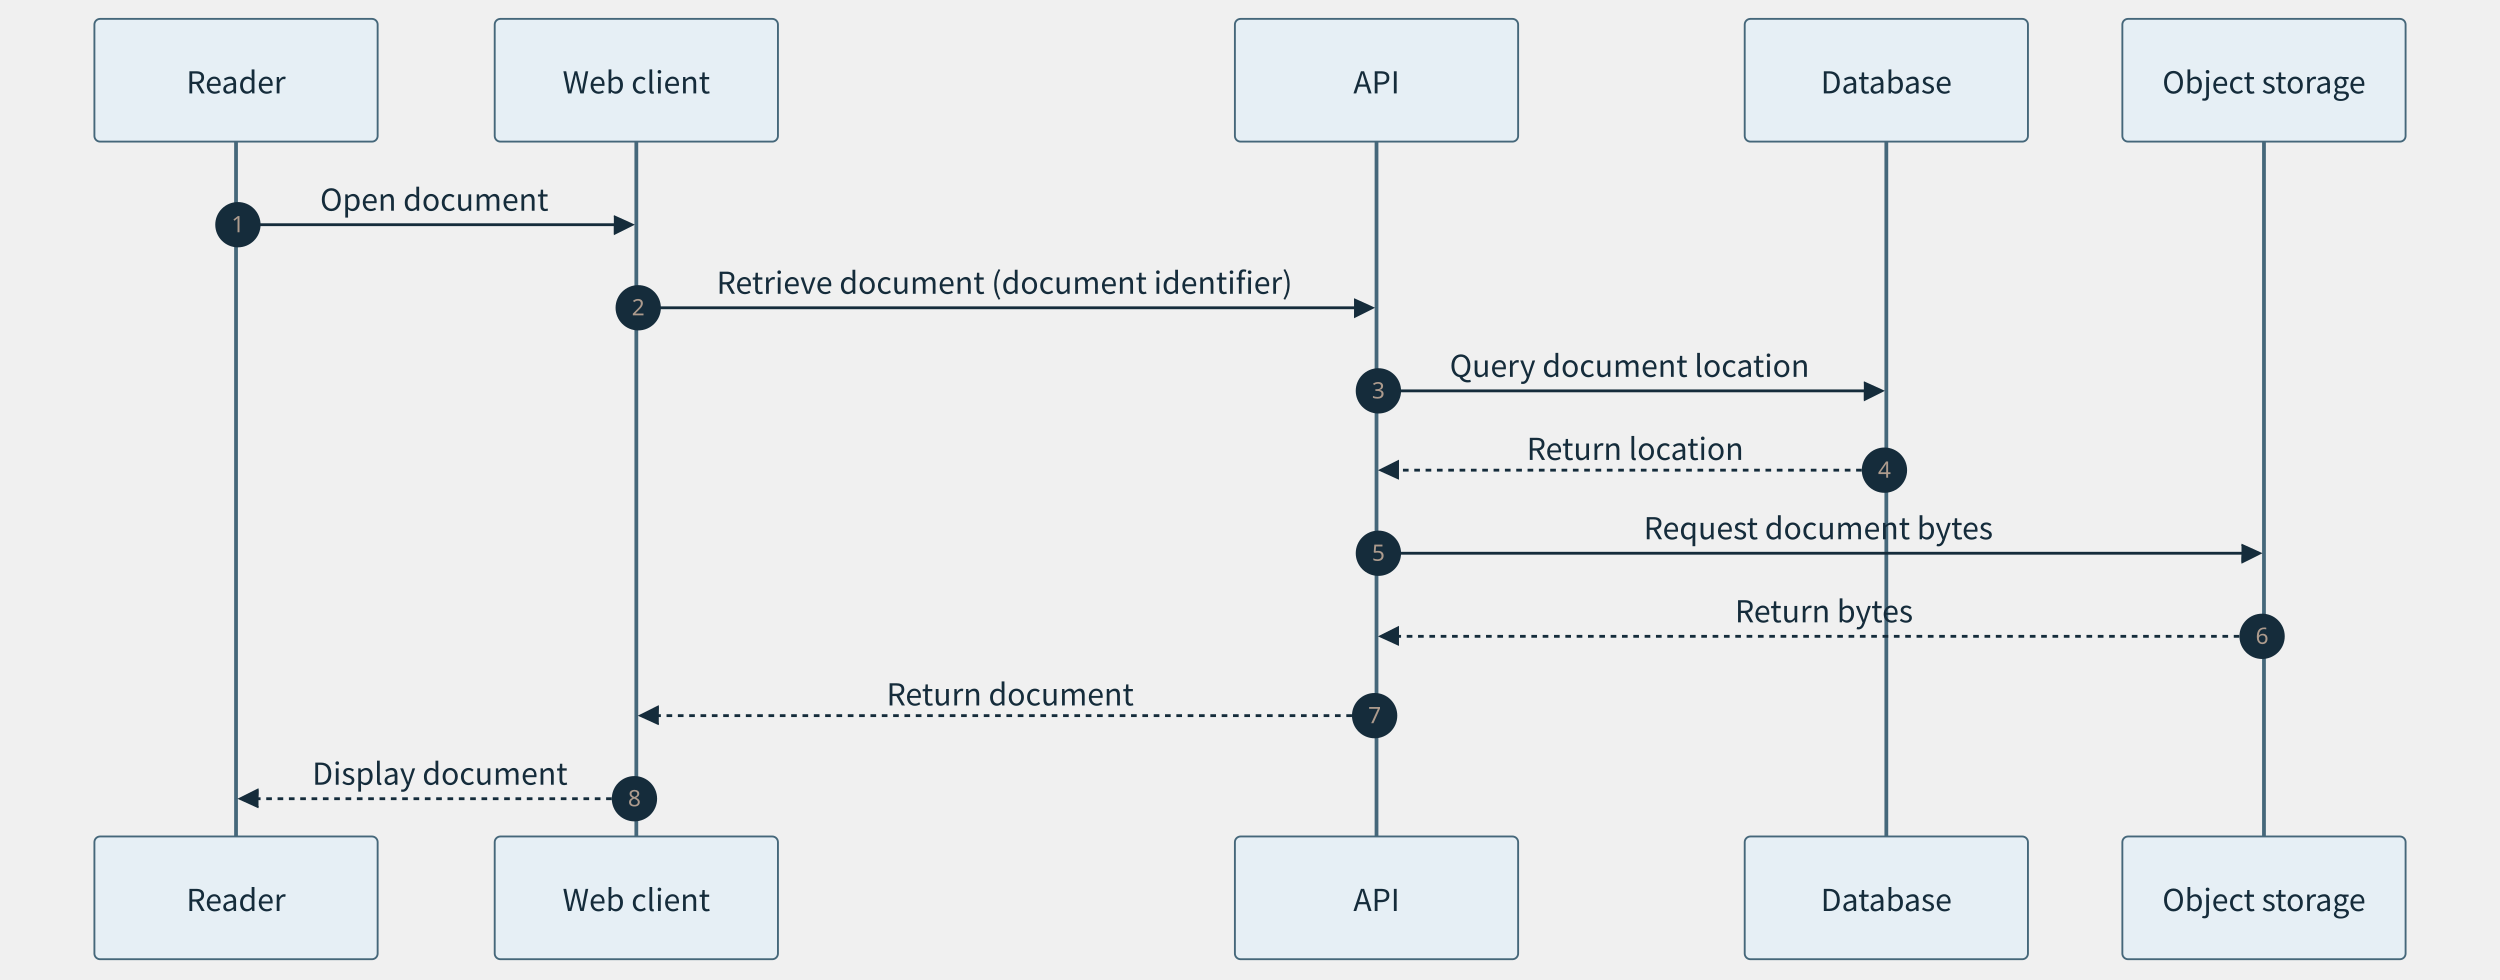
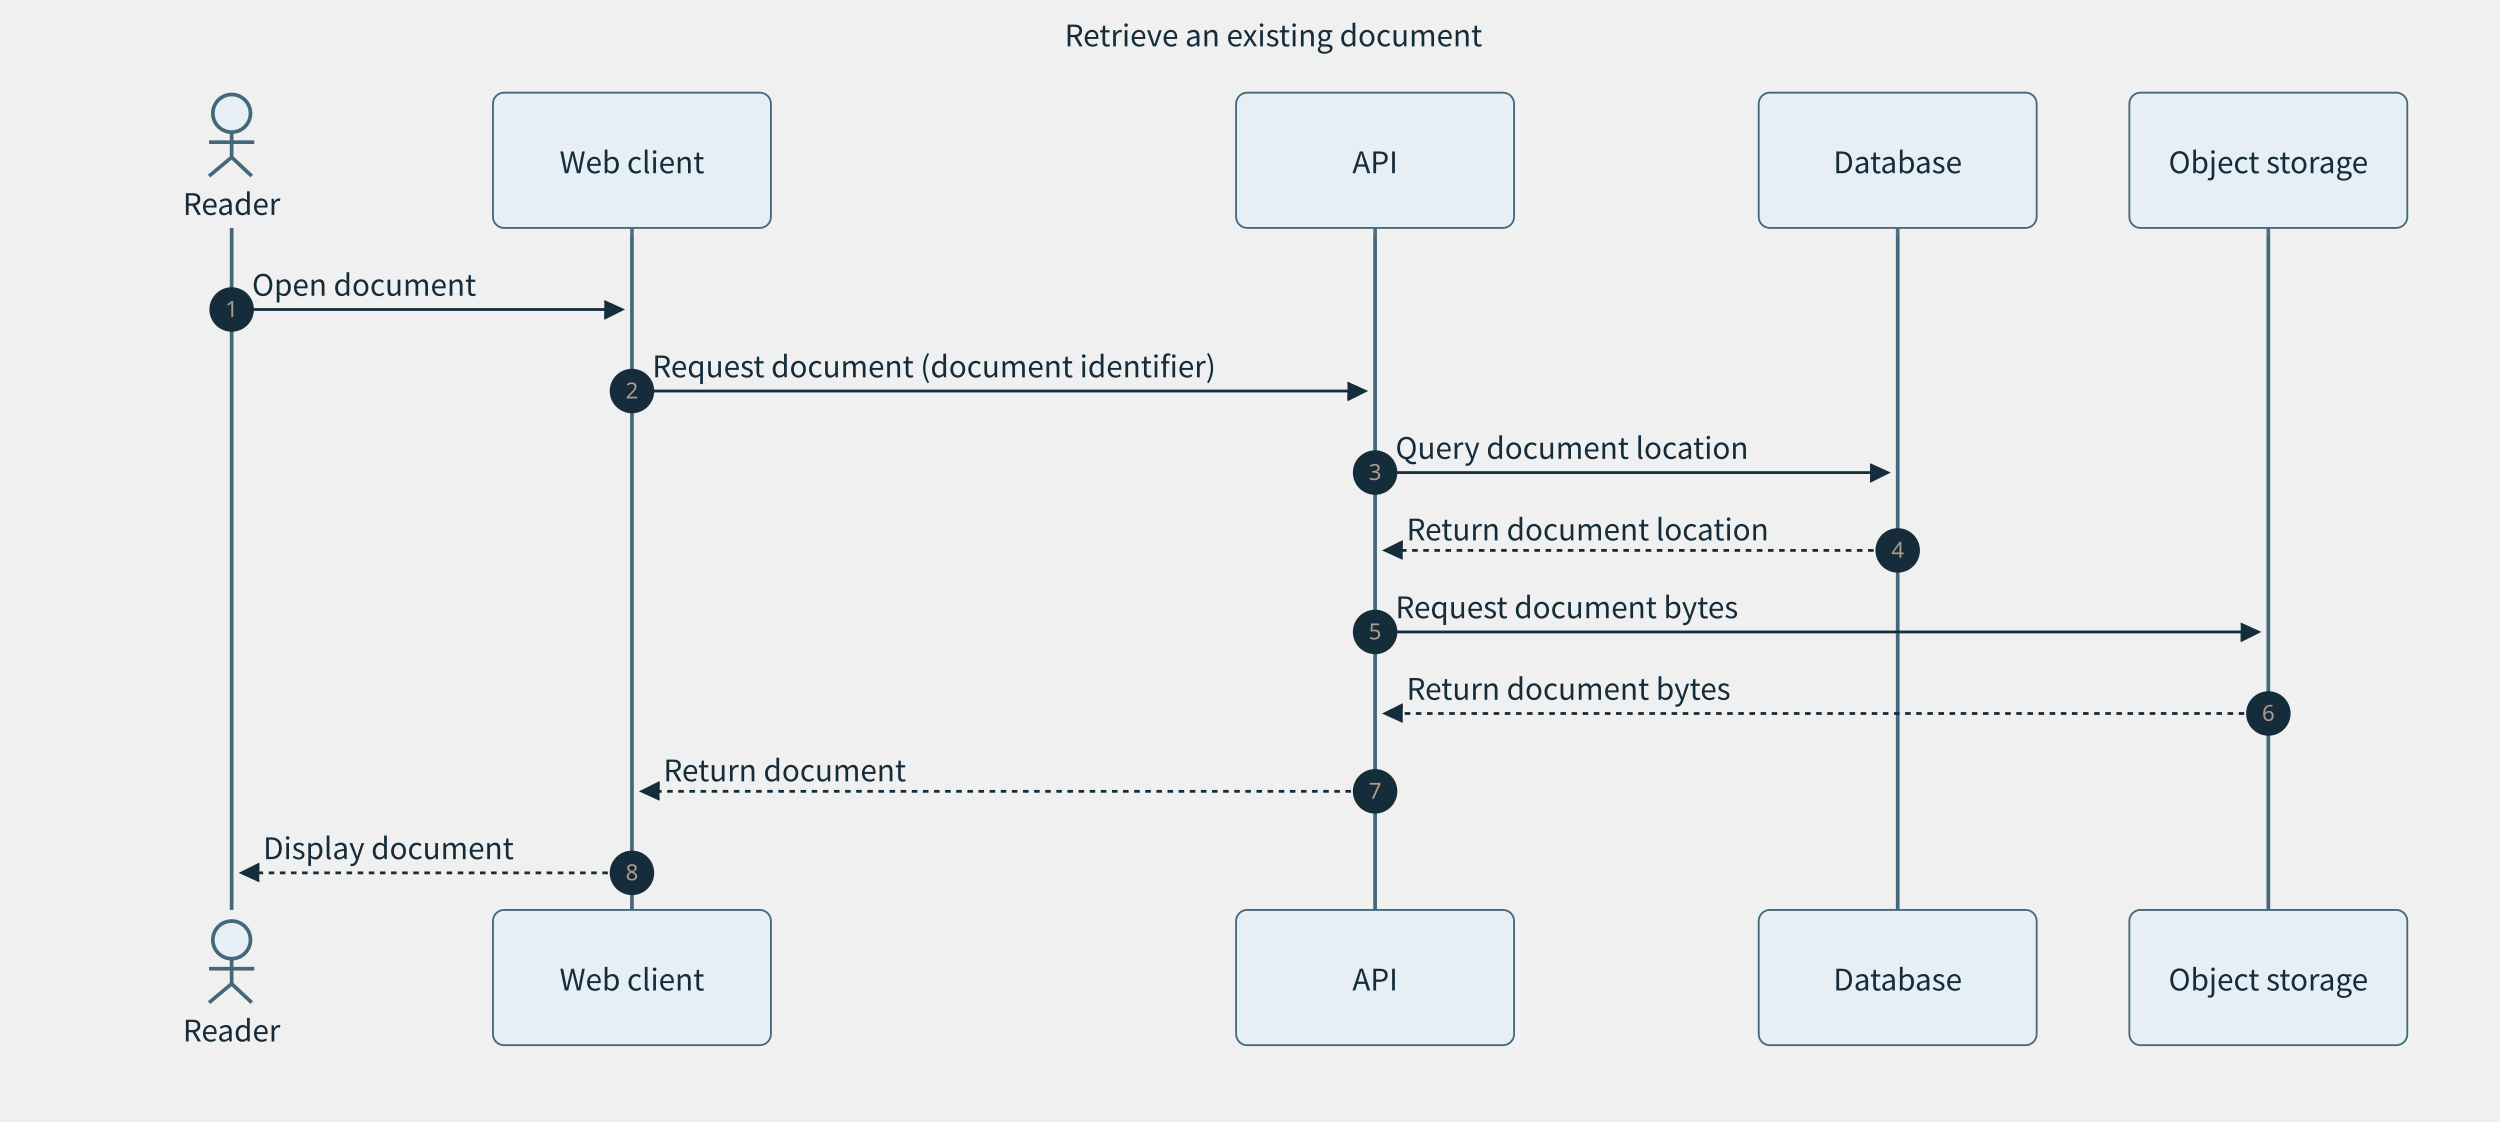
- <svg xmlns="http://www.w3.org/2000/svg" id="mermaid_diagram" width="1324" height="519" viewBox="-50 -10 1324 519" role="graphics-document document" aria-roledescription="sequence" style="max-width: none;">
+ <svg xmlns="http://www.w3.org/2000/svg" id="mermaid_diagram" width="1349" height="605" viewBox="-50 -50 1349 605" role="graphics-document document" aria-roledescription="sequence" style="max-width: none;">
  <g>
-     <rect x="1074" y="433" fill="#eaeaea" stroke="#666" width="150" height="65" name="Store" rx="3" ry="3" class="actor actor-bottom" />
-     <text x="1149" y="465.5" dominant-baseline="central" alignment-baseline="central" class="actor actor-box" style="text-anchor: middle; font-size: 16px; font-weight: 400; font-family: &quot;Hiragino Sans&quot;, &quot;Noto Sans CJK JP&quot;, Arial, sans-serif;">
-       <tspan x="1149" dy="0">Object storage</tspan>
+     <rect x="1099" y="441" fill="#eaeaea" stroke="#666" width="150" height="73" name="Storage" rx="6" ry="6" class="actor actor-bottom" data-look="neo" filter="url(#mermaid_diagram-drop-shadow)" />
+     <text x="1174" y="477.5" dominant-baseline="central" alignment-baseline="central" class="actor actor-box" style="text-anchor: middle; font-size: 16px; font-weight: 400; font-family: &quot;Hiragino Sans&quot;, &quot;Noto Sans CJK JP&quot;, Arial, sans-serif;">
+       <tspan x="1174" dy="0">Object storage</tspan>
    </text>
  </g>
  <g>
-     <rect x="874" y="433" fill="#eaeaea" stroke="#666" width="150" height="65" name="DB" rx="3" ry="3" class="actor actor-bottom" />
-     <text x="949" y="465.5" dominant-baseline="central" alignment-baseline="central" class="actor actor-box" style="text-anchor: middle; font-size: 16px; font-weight: 400; font-family: &quot;Hiragino Sans&quot;, &quot;Noto Sans CJK JP&quot;, Arial, sans-serif;">
-       <tspan x="949" dy="0">Database</tspan>
+     <rect x="899" y="441" fill="#eaeaea" stroke="#666" width="150" height="73" name="Database" rx="6" ry="6" class="actor actor-bottom" data-look="neo" filter="url(#mermaid_diagram-drop-shadow)" />
+     <text x="974" y="477.5" dominant-baseline="central" alignment-baseline="central" class="actor actor-box" style="text-anchor: middle; font-size: 16px; font-weight: 400; font-family: &quot;Hiragino Sans&quot;, &quot;Noto Sans CJK JP&quot;, Arial, sans-serif;">
+       <tspan x="974" dy="0">Database</tspan>
    </text>
  </g>
  <g>
-     <rect x="604" y="433" fill="#eaeaea" stroke="#666" width="150" height="65" name="API" rx="3" ry="3" class="actor actor-bottom" />
-     <text x="679" y="465.5" dominant-baseline="central" alignment-baseline="central" class="actor actor-box" style="text-anchor: middle; font-size: 16px; font-weight: 400; font-family: &quot;Hiragino Sans&quot;, &quot;Noto Sans CJK JP&quot;, Arial, sans-serif;">
-       <tspan x="679" dy="0">API</tspan>
+     <rect x="617" y="441" fill="#eaeaea" stroke="#666" width="150" height="73" name="API" rx="6" ry="6" class="actor actor-bottom" data-look="neo" filter="url(#mermaid_diagram-drop-shadow)" />
+     <text x="692" y="477.5" dominant-baseline="central" alignment-baseline="central" class="actor actor-box" style="text-anchor: middle; font-size: 16px; font-weight: 400; font-family: &quot;Hiragino Sans&quot;, &quot;Noto Sans CJK JP&quot;, Arial, sans-serif;">
+       <tspan x="692" dy="0">API</tspan>
    </text>
  </g>
  <g>
-     <rect x="212" y="433" fill="#eaeaea" stroke="#666" width="150" height="65" name="Web" rx="3" ry="3" class="actor actor-bottom" />
-     <text x="287" y="465.5" dominant-baseline="central" alignment-baseline="central" class="actor actor-box" style="text-anchor: middle; font-size: 16px; font-weight: 400; font-family: &quot;Hiragino Sans&quot;, &quot;Noto Sans CJK JP&quot;, Arial, sans-serif;">
-       <tspan x="287" dy="0">Web client</tspan>
+     <rect x="216" y="441" fill="#eaeaea" stroke="#666" width="150" height="73" name="Web" rx="6" ry="6" class="actor actor-bottom" data-look="neo" filter="url(#mermaid_diagram-drop-shadow)" />
+     <text x="291" y="477.5" dominant-baseline="central" alignment-baseline="central" class="actor actor-box" style="text-anchor: middle; font-size: 16px; font-weight: 400; font-family: &quot;Hiragino Sans&quot;, &quot;Noto Sans CJK JP&quot;, Arial, sans-serif;">
+       <tspan x="291" dy="0">Web client</tspan>
    </text>
  </g>
+   <g />
  <g>
-     <rect x="0" y="433" fill="#eaeaea" stroke="#666" width="150" height="65" name="Reader" rx="3" ry="3" class="actor actor-bottom" />
-     <text x="75" y="465.5" dominant-baseline="central" alignment-baseline="central" class="actor actor-box" style="text-anchor: middle; font-size: 16px; font-weight: 400; font-family: &quot;Hiragino Sans&quot;, &quot;Noto Sans CJK JP&quot;, Arial, sans-serif;">
-       <tspan x="75" dy="0">Reader</tspan>
-     </text>
-   </g>
-   <g>
-     <line id="actor4" x1="1149" y1="65" x2="1149" y2="433" class="actor-line 200" stroke-width="0.5px" stroke="#999" name="Store" />
-     <g id="root-4">
-       <rect x="1074" y="0" fill="#eaeaea" stroke="#666" width="150" height="65" name="Store" rx="3" ry="3" class="actor actor-top" />
-       <text x="1149" y="32.5" dominant-baseline="central" alignment-baseline="central" class="actor actor-box" style="text-anchor: middle; font-size: 16px; font-weight: 400; font-family: &quot;Hiragino Sans&quot;, &quot;Noto Sans CJK JP&quot;, Arial, sans-serif;">
-         <tspan x="1149" dy="0">Object storage</tspan>
+     <line id="actor4" x1="1174" y1="73" x2="1174" y2="441" class="actor-line 200" stroke-width="0.5px" stroke="#999" name="Storage" data-et="life-line" data-id="Storage" />
+     <g id="root-4" data-look="neo" data-et="participant" data-type="participant" data-id="Storage">
+       <rect x="1099" y="0" fill="#eaeaea" stroke="#666" width="150" height="73" name="Storage" rx="6" ry="6" class="actor actor-top" data-look="neo" filter="url(#mermaid_diagram-drop-shadow)" />
+       <text x="1174" y="36.5" dominant-baseline="central" alignment-baseline="central" class="actor actor-box" style="text-anchor: middle; font-size: 16px; font-weight: 400; font-family: &quot;Hiragino Sans&quot;, &quot;Noto Sans CJK JP&quot;, Arial, sans-serif;">
+         <tspan x="1174" dy="0">Object storage</tspan>
      </text>
    </g>
  </g>
  <g>
-     <line id="actor3" x1="949" y1="65" x2="949" y2="433" class="actor-line 200" stroke-width="0.5px" stroke="#999" name="DB" />
-     <g id="root-3">
-       <rect x="874" y="0" fill="#eaeaea" stroke="#666" width="150" height="65" name="DB" rx="3" ry="3" class="actor actor-top" />
-       <text x="949" y="32.5" dominant-baseline="central" alignment-baseline="central" class="actor actor-box" style="text-anchor: middle; font-size: 16px; font-weight: 400; font-family: &quot;Hiragino Sans&quot;, &quot;Noto Sans CJK JP&quot;, Arial, sans-serif;">
-         <tspan x="949" dy="0">Database</tspan>
+     <line id="actor3" x1="974" y1="73" x2="974" y2="441" class="actor-line 200" stroke-width="0.5px" stroke="#999" name="Database" data-et="life-line" data-id="Database" />
+     <g id="root-3" data-look="neo" data-et="participant" data-type="participant" data-id="Database">
+       <rect x="899" y="0" fill="#eaeaea" stroke="#666" width="150" height="73" name="Database" rx="6" ry="6" class="actor actor-top" data-look="neo" filter="url(#mermaid_diagram-drop-shadow)" />
+       <text x="974" y="36.5" dominant-baseline="central" alignment-baseline="central" class="actor actor-box" style="text-anchor: middle; font-size: 16px; font-weight: 400; font-family: &quot;Hiragino Sans&quot;, &quot;Noto Sans CJK JP&quot;, Arial, sans-serif;">
+         <tspan x="974" dy="0">Database</tspan>
      </text>
    </g>
  </g>
  <g>
-     <line id="actor2" x1="679" y1="65" x2="679" y2="433" class="actor-line 200" stroke-width="0.5px" stroke="#999" name="API" />
-     <g id="root-2">
-       <rect x="604" y="0" fill="#eaeaea" stroke="#666" width="150" height="65" name="API" rx="3" ry="3" class="actor actor-top" />
-       <text x="679" y="32.5" dominant-baseline="central" alignment-baseline="central" class="actor actor-box" style="text-anchor: middle; font-size: 16px; font-weight: 400; font-family: &quot;Hiragino Sans&quot;, &quot;Noto Sans CJK JP&quot;, Arial, sans-serif;">
-         <tspan x="679" dy="0">API</tspan>
+     <line id="actor2" x1="692" y1="73" x2="692" y2="441" class="actor-line 200" stroke-width="0.5px" stroke="#999" name="API" data-et="life-line" data-id="API" />
+     <g id="root-2" data-look="neo" data-et="participant" data-type="participant" data-id="API">
+       <rect x="617" y="0" fill="#eaeaea" stroke="#666" width="150" height="73" name="API" rx="6" ry="6" class="actor actor-top" data-look="neo" filter="url(#mermaid_diagram-drop-shadow)" />
+       <text x="692" y="36.5" dominant-baseline="central" alignment-baseline="central" class="actor actor-box" style="text-anchor: middle; font-size: 16px; font-weight: 400; font-family: &quot;Hiragino Sans&quot;, &quot;Noto Sans CJK JP&quot;, Arial, sans-serif;">
+         <tspan x="692" dy="0">API</tspan>
      </text>
    </g>
  </g>
  <g>
-     <line id="actor1" x1="287" y1="65" x2="287" y2="433" class="actor-line 200" stroke-width="0.5px" stroke="#999" name="Web" />
-     <g id="root-1">
-       <rect x="212" y="0" fill="#eaeaea" stroke="#666" width="150" height="65" name="Web" rx="3" ry="3" class="actor actor-top" />
-       <text x="287" y="32.5" dominant-baseline="central" alignment-baseline="central" class="actor actor-box" style="text-anchor: middle; font-size: 16px; font-weight: 400; font-family: &quot;Hiragino Sans&quot;, &quot;Noto Sans CJK JP&quot;, Arial, sans-serif;">
-         <tspan x="287" dy="0">Web client</tspan>
+     <line id="actor1" x1="291" y1="73" x2="291" y2="441" class="actor-line 200" stroke-width="0.5px" stroke="#999" name="Web" data-et="life-line" data-id="Web" />
+     <g id="root-1" data-look="neo" data-et="participant" data-type="participant" data-id="Web">
+       <rect x="216" y="0" fill="#eaeaea" stroke="#666" width="150" height="73" name="Web" rx="6" ry="6" class="actor actor-top" data-look="neo" filter="url(#mermaid_diagram-drop-shadow)" />
+       <text x="291" y="36.5" dominant-baseline="central" alignment-baseline="central" class="actor actor-box" style="text-anchor: middle; font-size: 16px; font-weight: 400; font-family: &quot;Hiragino Sans&quot;, &quot;Noto Sans CJK JP&quot;, Arial, sans-serif;">
+         <tspan x="291" dy="0">Web client</tspan>
      </text>
    </g>
  </g>
  <g>
-     <line id="actor0" x1="75" y1="65" x2="75" y2="433" class="actor-line 200" stroke-width="0.5px" stroke="#999" name="Reader" />
-     <g id="root-0">
-       <rect x="0" y="0" fill="#eaeaea" stroke="#666" width="150" height="65" name="Reader" rx="3" ry="3" class="actor actor-top" />
-       <text x="75" y="32.5" dominant-baseline="central" alignment-baseline="central" class="actor actor-box" style="text-anchor: middle; font-size: 16px; font-weight: 400; font-family: &quot;Hiragino Sans&quot;, &quot;Noto Sans CJK JP&quot;, Arial, sans-serif;">
-         <tspan x="75" dy="0">Reader</tspan>
-       </text>
-     </g>
+     <line id="actor0" x1="75" y1="73" x2="75" y2="441" class="actor-line 200" stroke-width="0.5px" stroke="#999" name="Reader" data-et="life-line" data-id="Reader" />
  </g>
-   <style>#mermaid_diagram{font-family:"Hiragino Sans","Noto Sans CJK JP",Arial,sans-serif;font-size:16px;fill:#152c3b;}@keyframes edge-animation-frame{from{stroke-dashoffset:0;}}@keyframes dash{to{stroke-dashoffset:0;}}#mermaid_diagram .edge-animation-slow{stroke-dasharray:9,5!important;stroke-dashoffset:900;animation:dash 50s linear infinite;stroke-linecap:round;}#mermaid_diagram .edge-animation-fast{stroke-dasharray:9,5!important;stroke-dashoffset:900;animation:dash 20s linear infinite;stroke-linecap:round;}#mermaid_diagram .error-icon{fill:hsl(24, 42.857%, 98.137%);}#mermaid_diagram .error-text{fill:rgb(2.714, 5.157, 6.786);stroke:rgb(2.714, 5.157, 6.786);}#mermaid_diagram .edge-thickness-normal{stroke-width:1px;}#mermaid_diagram .edge-thickness-thick{stroke-width:3.5px;}#mermaid_diagram .edge-pattern-solid{stroke-dasharray:0;}#mermaid_diagram .edge-thickness-invisible{stroke-width:0;fill:none;}#mermaid_diagram .edge-pattern-dashed{stroke-dasharray:3;}#mermaid_diagram .edge-pattern-dotted{stroke-dasharray:2;}#mermaid_diagram .marker{fill:#526472;stroke:#526472;}#mermaid_diagram .marker.cross{stroke:#526472;}#mermaid_diagram svg{font-family:"Hiragino Sans","Noto Sans CJK JP",Arial,sans-serif;font-size:16px;}#mermaid_diagram p{margin:0;}#mermaid_diagram .actor{stroke:#45677a;fill:#e6eff5;}#mermaid_diagram text.actor&gt;tspan{fill:#152c3b;stroke:none;}#mermaid_diagram .actor-line{stroke:#45677a;}#mermaid_diagram .innerArc{stroke-width:1.5;stroke-dasharray:none;}#mermaid_diagram .messageLine0{stroke-width:1.5;stroke-dasharray:none;stroke:#152c3b;}#mermaid_diagram .messageLine1{stroke-width:1.5;stroke-dasharray:2,2;stroke:#152c3b;}#mermaid_diagram #arrowhead path{fill:#152c3b;stroke:#152c3b;}#mermaid_diagram .sequenceNumber{fill:#ad9b8d;}#mermaid_diagram #sequencenumber{fill:#152c3b;}#mermaid_diagram #crosshead path{fill:#152c3b;stroke:#152c3b;}#mermaid_diagram .messageText{fill:#152c3b;stroke:none;}#mermaid_diagram .labelBox{stroke:#45677a;fill:#e6eff5;}#mermaid_diagram .labelText,#mermaid_diagram .labelText&gt;tspan{fill:#152c3b;stroke:none;}#mermaid_diagram .loopText,#mermaid_diagram .loopText&gt;tspan{fill:#152c3b;stroke:none;}#mermaid_diagram .loopLine{stroke-width:2px;stroke-dasharray:2,2;stroke:#45677a;fill:#45677a;}#mermaid_diagram .note{stroke:hsl(52.683, 60%, 73.922%);fill:#fff5ad;}#mermaid_diagram .noteText,#mermaid_diagram .noteText&gt;tspan{fill:#333;stroke:none;}#mermaid_diagram .activation0{fill:hsl(84, 42.857%, 93.137%);stroke:hsl(84, 42.857%, 83.137%);}#mermaid_diagram .activation1{fill:hsl(84, 42.857%, 93.137%);stroke:hsl(84, 42.857%, 83.137%);}#mermaid_diagram .activation2{fill:hsl(84, 42.857%, 93.137%);stroke:hsl(84, 42.857%, 83.137%);}#mermaid_diagram .actorPopupMenu{position:absolute;}#mermaid_diagram .actorPopupMenuPanel{position:absolute;fill:#e6eff5;box-shadow:0px 8px 16px 0px rgba(0,0,0,0.2);filter:drop-shadow(3px 5px 2px rgb(0 0 0 / 0.4));}#mermaid_diagram .actor-man line{stroke:#45677a;fill:#e6eff5;}#mermaid_diagram .actor-man circle,#mermaid_diagram line{stroke:#45677a;fill:#e6eff5;stroke-width:2px;}#mermaid_diagram .edgeLabel rect,#mermaid_diagram .labelBkg{fill:#ffffff!important;opacity:1!important;}#mermaid_diagram :root{--mermaid-font-family:"Hiragino Sans","Noto Sans CJK JP",Arial,sans-serif;}</style>
+   <style>#mermaid_diagram{font-family:"Hiragino Sans","Noto Sans CJK JP",Arial,sans-serif;font-size:16px;fill:#152c3b;}@keyframes edge-animation-frame{from{stroke-dashoffset:0;}}@keyframes dash{to{stroke-dashoffset:0;}}#mermaid_diagram .edge-animation-slow{stroke-dasharray:9,5!important;stroke-dashoffset:900;animation:dash 50s linear infinite;stroke-linecap:round;}#mermaid_diagram .edge-animation-fast{stroke-dasharray:9,5!important;stroke-dashoffset:900;animation:dash 20s linear infinite;stroke-linecap:round;}#mermaid_diagram .error-icon{fill:hsl(24, 42.857%, 98.137%);}#mermaid_diagram .error-text{fill:rgb(2.714, 5.157, 6.786);stroke:rgb(2.714, 5.157, 6.786);}#mermaid_diagram .edge-thickness-normal{stroke-width:1px;}#mermaid_diagram .edge-thickness-thick{stroke-width:3.5px;}#mermaid_diagram .edge-pattern-solid{stroke-dasharray:0;}#mermaid_diagram .edge-thickness-invisible{stroke-width:0;fill:none;}#mermaid_diagram .edge-pattern-dashed{stroke-dasharray:3;}#mermaid_diagram .edge-pattern-dotted{stroke-dasharray:2;}#mermaid_diagram .marker{fill:#526472;stroke:#526472;}#mermaid_diagram .marker.cross{stroke:#526472;}#mermaid_diagram svg{font-family:"Hiragino Sans","Noto Sans CJK JP",Arial,sans-serif;font-size:16px;}#mermaid_diagram p{margin:0;}#mermaid_diagram .actor{stroke:#45677a;fill:#e6eff5;stroke-width:1;}#mermaid_diagram rect.actor.outer-path[data-look="neo"]{filter:drop-shadow( 1px 2px 2px rgba(185,185,185,1));}#mermaid_diagram rect.note[data-look="neo"]{stroke:hsl(52.683, 60%, 73.922%);fill:#fff5ad;filter:drop-shadow( 1px 2px 2px rgba(185,185,185,1));}#mermaid_diagram text.actor&gt;tspan{fill:#152c3b;stroke:none;}#mermaid_diagram .actor-line{stroke:#45677a;}#mermaid_diagram .innerArc{stroke-width:1.5;stroke-dasharray:none;}#mermaid_diagram .messageLine0{stroke-width:1.5;stroke-dasharray:none;stroke:#152c3b;}#mermaid_diagram .messageLine1{stroke-width:1.5;stroke-dasharray:2,2;stroke:#152c3b;}#mermaid_diagram [id$="-arrowhead"] path{fill:#152c3b;stroke:#152c3b;}#mermaid_diagram .sequenceNumber{fill:#ad9b8d;}#mermaid_diagram [id$="-sequencenumber"]{fill:#152c3b;}#mermaid_diagram [id$="-crosshead"] path{fill:#152c3b;stroke:#152c3b;}#mermaid_diagram .messageText{fill:#152c3b;stroke:none;}#mermaid_diagram .labelBox{stroke:#45677a;fill:#e6eff5;filter:drop-shadow( 1px 2px 2px rgba(185,185,185,1));}#mermaid_diagram .labelText,#mermaid_diagram .labelText&gt;tspan{fill:#152c3b;stroke:none;}#mermaid_diagram .loopText,#mermaid_diagram .loopText&gt;tspan{fill:#152c3b;stroke:none;}#mermaid_diagram .sectionTitle,#mermaid_diagram .sectionTitle&gt;tspan{fill:#152c3b;stroke:none;}#mermaid_diagram .loopLine{stroke-width:2px;stroke-dasharray:2,2;stroke:#45677a;fill:#45677a;}#mermaid_diagram .note{stroke:hsl(52.683, 60%, 73.922%);fill:#fff5ad;}#mermaid_diagram .noteText,#mermaid_diagram .noteText&gt;tspan{fill:#333;stroke:none;}#mermaid_diagram .activation0{fill:hsl(84, 42.857%, 93.137%);stroke:hsl(84, 42.857%, 83.137%);}#mermaid_diagram .activation1{fill:hsl(84, 42.857%, 93.137%);stroke:hsl(84, 42.857%, 83.137%);}#mermaid_diagram .activation2{fill:hsl(84, 42.857%, 93.137%);stroke:hsl(84, 42.857%, 83.137%);}#mermaid_diagram .actorPopupMenu{position:absolute;}#mermaid_diagram .actorPopupMenuPanel{position:absolute;fill:#e6eff5;box-shadow:0px 8px 16px 0px rgba(0,0,0,0.2);filter:drop-shadow(3px 5px 2px rgb(0 0 0 / 0.4));}#mermaid_diagram .actor-man circle,#mermaid_diagram line{fill:#e6eff5;stroke-width:2px;}#mermaid_diagram g rect.rect{filter:drop-shadow( 1px 2px 2px rgba(185,185,185,1));stroke:#45677a;}#mermaid_diagram .node .neo-node{stroke:#45677a;}#mermaid_diagram [data-look="neo"].node rect,#mermaid_diagram [data-look="neo"].cluster rect,#mermaid_diagram [data-look="neo"].node polygon{stroke:url(#mermaid_diagram-gradient);filter:drop-shadow( 1px 2px 2px rgba(185,185,185,1));}#mermaid_diagram [data-look="neo"].swimlane.cluster rect{filter:none;}#mermaid_diagram [data-look="neo"].node path{stroke:url(#mermaid_diagram-gradient);stroke-width:1px;}#mermaid_diagram [data-look="neo"].node .outer-path{filter:drop-shadow( 1px 2px 2px rgba(185,185,185,1));}#mermaid_diagram [data-look="neo"].node .neo-line path{stroke:#45677a;filter:none;}#mermaid_diagram [data-look="neo"].node circle{stroke:url(#mermaid_diagram-gradient);filter:drop-shadow( 1px 2px 2px rgba(185,185,185,1));}#mermaid_diagram [data-look="neo"].node circle .state-start{fill:#000000;}#mermaid_diagram [data-look="neo"].icon-shape .icon{fill:url(#mermaid_diagram-gradient);filter:drop-shadow( 1px 2px 2px rgba(185,185,185,1));}#mermaid_diagram [data-look="neo"].icon-shape .icon-neo path{stroke:url(#mermaid_diagram-gradient);filter:drop-shadow( 1px 2px 2px rgba(185,185,185,1));}#mermaid_diagram .edgeLabel rect,#mermaid_diagram .labelBkg{fill:rgb(255, 255, 255)!important;opacity:1!important;}#mermaid_diagram :root{--mermaid-font-family:"Hiragino Sans","Noto Sans CJK JP",Arial,sans-serif;}</style>
  <g />
  <defs>
-     <symbol id="computer" width="24" height="24">
+     <symbol id="mermaid_diagram-computer" width="24" height="24">
      <path transform="scale(.5)" d="M2 2v13h20v-13h-20zm18 11h-16v-9h16v9zm-10.228 6l.466-1h3.524l.467 1h-4.457zm14.228 3h-24l2-6h2.104l-1.33 4h18.45l-1.297-4h2.073l2 6zm-5-10h-14v-7h14v7z" />
    </symbol>
  </defs>
  <defs>
-     <symbol id="database" fill-rule="evenodd" clip-rule="evenodd">
+     <symbol id="mermaid_diagram-database" fill-rule="evenodd" clip-rule="evenodd">
      <path transform="scale(.5)" d="M12.258.001l.256.004.255.005.253.008.251.01.249.012.247.015.246.016.242.019.241.02.239.023.236.024.233.027.231.028.229.031.225.032.223.034.22.036.217.038.214.04.211.041.208.043.205.045.201.046.198.048.194.05.191.051.187.053.183.054.18.056.175.057.172.059.168.06.163.061.16.063.155.064.15.066.074.033.073.033.071.034.07.034.069.035.068.035.067.035.066.035.064.036.064.036.062.036.06.036.06.037.058.037.058.037.055.038.055.038.053.038.052.038.051.039.05.039.048.039.047.039.045.04.044.04.043.04.041.04.04.041.039.041.037.041.036.041.034.041.033.042.032.042.03.042.029.042.027.042.026.043.024.043.023.043.021.043.02.043.018.044.017.043.015.044.013.044.012.044.011.045.009.044.007.045.006.045.004.045.002.045.001.045v17l-.001.045-.002.045-.004.045-.006.045-.007.045-.009.044-.011.045-.012.044-.013.044-.015.044-.017.043-.018.044-.02.043-.021.043-.023.043-.024.043-.026.043-.027.042-.029.042-.03.042-.032.042-.033.042-.034.041-.036.041-.037.041-.039.041-.04.041-.041.04-.043.04-.044.04-.045.04-.047.039-.048.039-.05.039-.051.039-.052.038-.053.038-.055.038-.055.038-.058.037-.058.037-.06.037-.06.036-.062.036-.064.036-.064.036-.066.035-.067.035-.068.035-.069.035-.07.034-.071.034-.073.033-.074.033-.15.066-.155.064-.16.063-.163.061-.168.06-.172.059-.175.057-.18.056-.183.054-.187.053-.191.051-.194.05-.198.048-.201.046-.205.045-.208.043-.211.041-.214.04-.217.038-.22.036-.223.034-.225.032-.229.031-.231.028-.233.027-.236.024-.239.023-.241.02-.242.019-.246.016-.247.015-.249.012-.251.01-.253.008-.255.005-.256.004-.258.001-.258-.001-.256-.004-.255-.005-.253-.008-.251-.01-.249-.012-.247-.015-.245-.016-.243-.019-.241-.02-.238-.023-.236-.024-.234-.027-.231-.028-.228-.031-.226-.032-.223-.034-.22-.036-.217-.038-.214-.04-.211-.041-.208-.043-.204-.045-.201-.046-.198-.048-.195-.05-.19-.051-.187-.053-.184-.054-.179-.056-.176-.057-.172-.059-.167-.06-.164-.061-.159-.063-.155-.064-.151-.066-.074-.033-.072-.033-.072-.034-.07-.034-.069-.035-.068-.035-.067-.035-.066-.035-.064-.036-.063-.036-.062-.036-.061-.036-.06-.037-.058-.037-.057-.037-.056-.038-.055-.038-.053-.038-.052-.038-.051-.039-.049-.039-.049-.039-.046-.039-.046-.04-.044-.04-.043-.04-.041-.04-.04-.041-.039-.041-.037-.041-.036-.041-.034-.041-.033-.042-.032-.042-.03-.042-.029-.042-.027-.042-.026-.043-.024-.043-.023-.043-.021-.043-.02-.043-.018-.044-.017-.043-.015-.044-.013-.044-.012-.044-.011-.045-.009-.044-.007-.045-.006-.045-.004-.045-.002-.045-.001-.045v-17l.001-.045.002-.045.004-.045.006-.045.007-.045.009-.044.011-.045.012-.044.013-.044.015-.044.017-.043.018-.044.02-.043.021-.043.023-.043.024-.043.026-.043.027-.042.029-.042.03-.042.032-.042.033-.042.034-.041.036-.041.037-.041.039-.041.04-.041.041-.04.043-.04.044-.04.046-.04.046-.039.049-.039.049-.039.051-.039.052-.038.053-.038.055-.038.056-.038.057-.037.058-.037.06-.037.061-.036.062-.036.063-.036.064-.036.066-.035.067-.035.068-.035.069-.035.07-.034.072-.034.072-.033.074-.033.151-.066.155-.064.159-.063.164-.061.167-.06.172-.059.176-.057.179-.056.184-.054.187-.053.19-.051.195-.05.198-.048.201-.046.204-.045.208-.043.211-.041.214-.04.217-.038.22-.036.223-.034.226-.032.228-.031.231-.028.234-.027.236-.024.238-.023.241-.02.243-.019.245-.016.247-.015.249-.012.251-.01.253-.008.255-.005.256-.004.258-.001.258.001zm-9.258 20.499v.01l.001.021.003.021.004.022.005.021.006.022.007.022.009.023.01.022.011.023.012.023.013.023.015.023.016.024.017.023.018.024.019.024.021.024.022.025.023.024.024.025.052.049.056.05.061.051.066.051.07.051.075.051.079.052.084.052.088.052.092.052.097.052.102.051.105.052.11.052.114.051.119.051.123.051.127.05.131.05.135.05.139.048.144.049.147.047.152.047.155.047.16.045.163.045.167.043.171.043.176.041.178.041.183.039.187.039.19.037.194.035.197.035.202.033.204.031.209.03.212.029.216.027.219.025.222.024.226.021.23.02.233.018.236.016.24.015.243.012.246.01.249.008.253.005.256.004.259.001.26-.001.257-.004.254-.005.25-.008.247-.011.244-.012.241-.014.237-.016.233-.018.231-.021.226-.021.224-.024.22-.026.216-.027.212-.028.21-.031.205-.031.202-.034.198-.034.194-.036.191-.037.187-.039.183-.04.179-.04.175-.042.172-.043.168-.044.163-.045.16-.046.155-.046.152-.047.148-.048.143-.049.139-.049.136-.05.131-.05.126-.05.123-.051.118-.052.114-.051.11-.052.106-.052.101-.052.096-.052.092-.052.088-.053.083-.051.079-.052.074-.052.07-.051.065-.051.06-.051.056-.05.051-.05.023-.024.023-.025.021-.024.02-.024.019-.024.018-.024.017-.024.015-.023.014-.024.013-.023.012-.023.01-.023.01-.022.008-.022.006-.022.006-.022.004-.022.004-.021.001-.021.001-.021v-4.127l-.077.055-.08.053-.083.054-.085.053-.087.052-.09.052-.093.051-.095.05-.097.05-.1.049-.102.049-.105.048-.106.047-.109.047-.111.046-.114.045-.115.045-.118.044-.12.043-.122.042-.124.042-.126.041-.128.04-.13.04-.132.038-.134.038-.135.037-.138.037-.139.035-.142.035-.143.034-.144.033-.147.032-.148.031-.15.03-.151.03-.153.029-.154.027-.156.027-.158.026-.159.025-.161.024-.162.023-.163.022-.165.021-.166.02-.167.019-.169.018-.169.017-.171.016-.173.015-.173.014-.175.013-.175.012-.177.011-.178.01-.179.008-.179.008-.181.006-.182.005-.182.004-.184.003-.184.002h-.37l-.184-.002-.184-.003-.182-.004-.182-.005-.181-.006-.179-.008-.179-.008-.178-.01-.176-.011-.176-.012-.175-.013-.173-.014-.172-.015-.171-.016-.17-.017-.169-.018-.167-.019-.166-.02-.165-.021-.163-.022-.162-.023-.161-.024-.159-.025-.157-.026-.156-.027-.155-.027-.153-.029-.151-.03-.15-.03-.148-.031-.146-.032-.145-.033-.143-.034-.141-.035-.14-.035-.137-.037-.136-.037-.134-.038-.132-.038-.13-.04-.128-.04-.126-.041-.124-.042-.122-.042-.12-.044-.117-.043-.116-.045-.113-.045-.112-.046-.109-.047-.106-.047-.105-.048-.102-.049-.1-.049-.097-.05-.095-.05-.093-.052-.09-.051-.087-.052-.085-.053-.083-.054-.08-.054-.077-.054v4.127zm0-5.654v.011l.001.021.003.021.004.021.005.022.006.022.007.022.009.022.01.022.011.023.012.023.013.023.015.024.016.023.017.024.018.024.019.024.021.024.022.024.023.025.024.024.052.05.056.05.061.05.066.051.07.051.075.052.079.051.084.052.088.052.092.052.097.052.102.052.105.052.11.051.114.051.119.052.123.05.127.051.131.05.135.049.139.049.144.048.147.048.152.047.155.046.16.045.163.045.167.044.171.042.176.042.178.04.183.04.187.038.19.037.194.036.197.034.202.033.204.032.209.03.212.028.216.027.219.025.222.024.226.022.23.02.233.018.236.016.24.014.243.012.246.01.249.008.253.006.256.003.259.001.26-.001.257-.003.254-.006.25-.008.247-.01.244-.012.241-.015.237-.016.233-.018.231-.02.226-.022.224-.024.22-.025.216-.027.212-.029.21-.03.205-.032.202-.033.198-.035.194-.036.191-.037.187-.039.183-.039.179-.041.175-.042.172-.043.168-.044.163-.045.16-.045.155-.047.152-.047.148-.048.143-.048.139-.05.136-.049.131-.05.126-.051.123-.051.118-.051.114-.052.11-.052.106-.052.101-.052.096-.052.092-.052.088-.052.083-.052.079-.052.074-.051.07-.052.065-.051.06-.05.056-.051.051-.049.023-.025.023-.024.021-.025.02-.024.019-.024.018-.024.017-.024.015-.023.014-.023.013-.024.012-.022.01-.023.01-.023.008-.022.006-.022.006-.022.004-.021.004-.022.001-.021.001-.021v-4.139l-.077.054-.08.054-.083.054-.085.052-.087.053-.09.051-.093.051-.095.051-.097.05-.1.049-.102.049-.105.048-.106.047-.109.047-.111.046-.114.045-.115.044-.118.044-.12.044-.122.042-.124.042-.126.041-.128.04-.13.039-.132.039-.134.038-.135.037-.138.036-.139.036-.142.035-.143.033-.144.033-.147.033-.148.031-.15.03-.151.03-.153.028-.154.028-.156.027-.158.026-.159.025-.161.024-.162.023-.163.022-.165.021-.166.02-.167.019-.169.018-.169.017-.171.016-.173.015-.173.014-.175.013-.175.012-.177.011-.178.009-.179.009-.179.007-.181.007-.182.005-.182.004-.184.003-.184.002h-.37l-.184-.002-.184-.003-.182-.004-.182-.005-.181-.007-.179-.007-.179-.009-.178-.009-.176-.011-.176-.012-.175-.013-.173-.014-.172-.015-.171-.016-.17-.017-.169-.018-.167-.019-.166-.02-.165-.021-.163-.022-.162-.023-.161-.024-.159-.025-.157-.026-.156-.027-.155-.028-.153-.028-.151-.03-.15-.03-.148-.031-.146-.033-.145-.033-.143-.033-.141-.035-.14-.036-.137-.036-.136-.037-.134-.038-.132-.039-.13-.039-.128-.04-.126-.041-.124-.042-.122-.043-.12-.043-.117-.044-.116-.044-.113-.046-.112-.046-.109-.046-.106-.047-.105-.048-.102-.049-.1-.049-.097-.05-.095-.051-.093-.051-.09-.051-.087-.053-.085-.052-.083-.054-.08-.054-.077-.054v4.139zm0-5.666v.011l.001.02.003.022.004.021.005.022.006.021.007.022.009.023.01.022.011.023.012.023.013.023.015.023.016.024.017.024.018.023.019.024.021.025.022.024.023.024.024.025.052.05.056.05.061.05.066.051.07.051.075.052.079.051.084.052.088.052.092.052.097.052.102.052.105.051.11.052.114.051.119.051.123.051.127.05.131.05.135.05.139.049.144.048.147.048.152.047.155.046.16.045.163.045.167.043.171.043.176.042.178.04.183.04.187.038.19.037.194.036.197.034.202.033.204.032.209.03.212.028.216.027.219.025.222.024.226.021.23.02.233.018.236.017.24.014.243.012.246.01.249.008.253.006.256.003.259.001.26-.001.257-.003.254-.006.25-.008.247-.01.244-.013.241-.014.237-.016.233-.018.231-.02.226-.022.224-.024.22-.025.216-.027.212-.029.21-.03.205-.032.202-.033.198-.035.194-.036.191-.037.187-.039.183-.039.179-.041.175-.042.172-.043.168-.044.163-.045.16-.045.155-.047.152-.047.148-.048.143-.049.139-.049.136-.049.131-.051.126-.05.123-.051.118-.052.114-.051.11-.052.106-.052.101-.052.096-.052.092-.052.088-.052.083-.052.079-.052.074-.052.07-.051.065-.051.06-.051.056-.05.051-.049.023-.025.023-.025.021-.024.02-.024.019-.024.018-.024.017-.024.015-.023.014-.024.013-.023.012-.023.01-.022.01-.023.008-.022.006-.022.006-.022.004-.022.004-.021.001-.021.001-.021v-4.153l-.077.054-.08.054-.083.053-.085.053-.087.053-.09.051-.093.051-.095.051-.097.05-.1.049-.102.048-.105.048-.106.048-.109.046-.111.046-.114.046-.115.044-.118.044-.12.043-.122.043-.124.042-.126.041-.128.04-.13.039-.132.039-.134.038-.135.037-.138.036-.139.036-.142.034-.143.034-.144.033-.147.032-.148.032-.15.03-.151.03-.153.028-.154.028-.156.027-.158.026-.159.024-.161.024-.162.023-.163.023-.165.021-.166.02-.167.019-.169.018-.169.017-.171.016-.173.015-.173.014-.175.013-.175.012-.177.01-.178.01-.179.009-.179.007-.181.006-.182.006-.182.004-.184.003-.184.001-.185.001-.185-.001-.184-.001-.184-.003-.182-.004-.182-.006-.181-.006-.179-.007-.179-.009-.178-.01-.176-.01-.176-.012-.175-.013-.173-.014-.172-.015-.171-.016-.17-.017-.169-.018-.167-.019-.166-.02-.165-.021-.163-.023-.162-.023-.161-.024-.159-.024-.157-.026-.156-.027-.155-.028-.153-.028-.151-.03-.15-.03-.148-.032-.146-.032-.145-.033-.143-.034-.141-.034-.14-.036-.137-.036-.136-.037-.134-.038-.132-.039-.13-.039-.128-.041-.126-.041-.124-.041-.122-.043-.12-.043-.117-.044-.116-.044-.113-.046-.112-.046-.109-.046-.106-.048-.105-.048-.102-.048-.1-.05-.097-.049-.095-.051-.093-.051-.09-.052-.087-.052-.085-.053-.083-.053-.08-.054-.077-.054v4.153zm8.74-8.179l-.257.004-.254.005-.25.008-.247.011-.244.012-.241.014-.237.016-.233.018-.231.021-.226.022-.224.023-.22.026-.216.027-.212.028-.21.031-.205.032-.202.033-.198.034-.194.036-.191.038-.187.038-.183.04-.179.041-.175.042-.172.043-.168.043-.163.045-.16.046-.155.046-.152.048-.148.048-.143.048-.139.049-.136.05-.131.05-.126.051-.123.051-.118.051-.114.052-.11.052-.106.052-.101.052-.096.052-.092.052-.088.052-.083.052-.079.052-.074.051-.07.052-.065.051-.06.05-.056.05-.051.05-.023.025-.023.024-.021.024-.02.025-.019.024-.018.024-.017.023-.015.024-.014.023-.013.023-.012.023-.01.023-.01.022-.008.022-.006.023-.006.021-.004.022-.004.021-.001.021-.001.021.001.021.001.021.004.021.004.022.006.021.006.023.008.022.01.022.01.023.012.023.013.023.014.023.015.024.017.023.018.024.019.024.02.025.021.024.023.024.023.025.051.05.056.05.06.05.065.051.07.052.074.051.079.052.083.052.088.052.092.052.096.052.101.052.106.052.11.052.114.052.118.051.123.051.126.051.131.05.136.05.139.049.143.048.148.048.152.048.155.046.16.046.163.045.168.043.172.043.175.042.179.041.183.04.187.038.191.038.194.036.198.034.202.033.205.032.21.031.212.028.216.027.22.026.224.023.226.022.231.021.233.018.237.016.241.014.244.012.247.011.25.008.254.005.257.004.26.001.26-.001.257-.004.254-.005.25-.008.247-.011.244-.012.241-.014.237-.016.233-.018.231-.021.226-.022.224-.023.22-.026.216-.027.212-.028.21-.031.205-.032.202-.033.198-.034.194-.036.191-.038.187-.038.183-.04.179-.041.175-.042.172-.043.168-.043.163-.045.16-.046.155-.046.152-.048.148-.048.143-.048.139-.049.136-.05.131-.05.126-.051.123-.051.118-.051.114-.052.11-.052.106-.052.101-.052.096-.052.092-.052.088-.052.083-.052.079-.052.074-.051.07-.052.065-.051.06-.05.056-.05.051-.05.023-.025.023-.024.021-.024.02-.025.019-.024.018-.024.017-.023.015-.024.014-.023.013-.023.012-.023.01-.023.01-.022.008-.022.006-.023.006-.021.004-.022.004-.021.001-.021.001-.021-.001-.021-.001-.021-.004-.021-.004-.022-.006-.021-.006-.023-.008-.022-.01-.022-.01-.023-.012-.023-.013-.023-.014-.023-.015-.024-.017-.023-.018-.024-.019-.024-.02-.025-.021-.024-.023-.024-.023-.025-.051-.05-.056-.05-.06-.05-.065-.051-.07-.052-.074-.051-.079-.052-.083-.052-.088-.052-.092-.052-.096-.052-.101-.052-.106-.052-.11-.052-.114-.052-.118-.051-.123-.051-.126-.051-.131-.05-.136-.05-.139-.049-.143-.048-.148-.048-.152-.048-.155-.046-.16-.046-.163-.045-.168-.043-.172-.043-.175-.042-.179-.041-.183-.04-.187-.038-.191-.038-.194-.036-.198-.034-.202-.033-.205-.032-.21-.031-.212-.028-.216-.027-.22-.026-.224-.023-.226-.022-.231-.021-.233-.018-.237-.016-.241-.014-.244-.012-.247-.011-.25-.008-.254-.005-.257-.004-.26-.001-.26.001z" />
    </symbol>
  </defs>
  <defs>
-     <symbol id="clock" width="24" height="24">
+     <symbol id="mermaid_diagram-clock" width="24" height="24">
      <path transform="scale(.5)" d="M12 2c5.514 0 10 4.486 10 10s-4.486 10-10 10-10-4.486-10-10 4.486-10 10-10zm0-2c-6.627 0-12 5.373-12 12s5.373 12 12 12 12-5.373 12-12-5.373-12-12-12zm5.848 12.459c.202.038.202.333.001.372-1.907.361-6.045 1.111-6.547 1.111-.719 0-1.301-.582-1.301-1.301 0-.512.77-5.447 1.125-7.445.034-.192.312-.181.343.014l.985 6.238 5.394 1.011z" />
    </symbol>
  </defs>
  <defs>
-     <marker id="arrowhead" refX="7.9" refY="5" markerUnits="userSpaceOnUse" markerWidth="12" markerHeight="12" orient="auto-start-reverse">
+     <marker id="mermaid_diagram-arrowhead" refX="7.9" refY="5" markerUnits="userSpaceOnUse" markerWidth="12" markerHeight="12" orient="auto-start-reverse">
      <path d="M -1 0 L 10 5 L 0 10 z" />
    </marker>
  </defs>
  <defs>
-     <marker id="crosshead" markerWidth="15" markerHeight="8" orient="auto" refX="4" refY="4.5">
+     <marker id="mermaid_diagram-crosshead" markerWidth="15" markerHeight="8" orient="auto" refX="4" refY="4.5">
      <path fill="none" stroke="#000000" stroke-width="1pt" d="M 1,2 L 6,7 M 6,2 L 1,7" style="stroke-dasharray: 0, 0;" />
    </marker>
  </defs>
  <defs>
-     <marker id="filled-head" refX="15.5" refY="7" markerWidth="20" markerHeight="28" orient="auto">
+     <marker id="mermaid_diagram-filled-head" refX="15.5" refY="7" markerWidth="20" markerHeight="28" orient="auto">
      <path d="M 18,7 L9,13 L14,7 L9,1 Z" />
    </marker>
  </defs>
  <defs>
-     <marker id="sequencenumber" refX="15" refY="15" markerWidth="60" markerHeight="40" orient="auto">
+     <marker id="mermaid_diagram-sequencenumber" refX="15" refY="15" markerWidth="60" markerHeight="40" orient="auto">
      <circle cx="15" cy="15" r="6" />
    </marker>
  </defs>
-   <text x="180" y="80" text-anchor="middle" dominant-baseline="middle" alignment-baseline="middle" class="messageText" dy="1em" style="font-family: &quot;Hiragino Sans&quot;, &quot;Noto Sans CJK JP&quot;, Arial, sans-serif; font-size: 16px; font-weight: 400;">Open document</text>
-   <line x1="76" y1="109" x2="283" y2="109" class="messageLine0" stroke-width="2" stroke="none" marker-end="url(#arrowhead)" style="fill: none;" />
-   <line x1="76" y1="109" x2="76" y2="109" stroke-width="0" marker-start="url(#sequencenumber)" />
-   <text x="76" y="113" font-family="sans-serif" font-size="12px" text-anchor="middle" class="sequenceNumber">1</text>
-   <text x="482" y="124" text-anchor="middle" dominant-baseline="middle" alignment-baseline="middle" class="messageText" dy="1em" style="font-family: &quot;Hiragino Sans&quot;, &quot;Noto Sans CJK JP&quot;, Arial, sans-serif; font-size: 16px; font-weight: 400;">Retrieve document (document identifier)</text>
-   <line x1="288" y1="153" x2="675" y2="153" class="messageLine0" stroke-width="2" stroke="none" marker-end="url(#arrowhead)" style="fill: none;" />
-   <line x1="288" y1="153" x2="288" y2="153" stroke-width="0" marker-start="url(#sequencenumber)" />
-   <text x="288" y="157" font-family="sans-serif" font-size="12px" text-anchor="middle" class="sequenceNumber">2</text>
-   <text x="813" y="168" text-anchor="middle" dominant-baseline="middle" alignment-baseline="middle" class="messageText" dy="1em" style="font-family: &quot;Hiragino Sans&quot;, &quot;Noto Sans CJK JP&quot;, Arial, sans-serif; font-size: 16px; font-weight: 400;">Query document location</text>
-   <line x1="680" y1="197" x2="945" y2="197" class="messageLine0" stroke-width="2" stroke="none" marker-end="url(#arrowhead)" style="fill: none;" />
-   <line x1="680" y1="197" x2="680" y2="197" stroke-width="0" marker-start="url(#sequencenumber)" />
-   <text x="680" y="201" font-family="sans-serif" font-size="12px" text-anchor="middle" class="sequenceNumber">3</text>
-   <text x="816" y="212" text-anchor="middle" dominant-baseline="middle" alignment-baseline="middle" class="messageText" dy="1em" style="font-family: &quot;Hiragino Sans&quot;, &quot;Noto Sans CJK JP&quot;, Arial, sans-serif; font-size: 16px; font-weight: 400;">Return location</text>
-   <line x1="948" y1="239" x2="683" y2="239" class="messageLine1" stroke-width="2" stroke="none" marker-end="url(#arrowhead)" style="stroke-dasharray: 3, 3; fill: none;" />
-   <line x1="948" y1="239" x2="948" y2="239" stroke-width="0" marker-start="url(#sequencenumber)" />
-   <text x="948" y="243" font-family="sans-serif" font-size="12px" text-anchor="middle" class="sequenceNumber">4</text>
-   <text x="913" y="254" text-anchor="middle" dominant-baseline="middle" alignment-baseline="middle" class="messageText" dy="1em" style="font-family: &quot;Hiragino Sans&quot;, &quot;Noto Sans CJK JP&quot;, Arial, sans-serif; font-size: 16px; font-weight: 400;">Request document bytes</text>
-   <line x1="680" y1="283" x2="1145" y2="283" class="messageLine0" stroke-width="2" stroke="none" marker-end="url(#arrowhead)" style="fill: none;" />
-   <line x1="680" y1="283" x2="680" y2="283" stroke-width="0" marker-start="url(#sequencenumber)" />
-   <text x="680" y="287" font-family="sans-serif" font-size="12px" text-anchor="middle" class="sequenceNumber">5</text>
-   <text x="916" y="298" text-anchor="middle" dominant-baseline="middle" alignment-baseline="middle" class="messageText" dy="1em" style="font-family: &quot;Hiragino Sans&quot;, &quot;Noto Sans CJK JP&quot;, Arial, sans-serif; font-size: 16px; font-weight: 400;">Return bytes</text>
-   <line x1="1148" y1="327" x2="683" y2="327" class="messageLine1" stroke-width="2" stroke="none" marker-end="url(#arrowhead)" style="stroke-dasharray: 3, 3; fill: none;" />
-   <line x1="1148" y1="327" x2="1148" y2="327" stroke-width="0" marker-start="url(#sequencenumber)" />
-   <text x="1148" y="331" font-family="sans-serif" font-size="12px" text-anchor="middle" class="sequenceNumber">6</text>
-   <text x="485" y="342" text-anchor="middle" dominant-baseline="middle" alignment-baseline="middle" class="messageText" dy="1em" style="font-family: &quot;Hiragino Sans&quot;, &quot;Noto Sans CJK JP&quot;, Arial, sans-serif; font-size: 16px; font-weight: 400;">Return document</text>
-   <line x1="678" y1="369" x2="291" y2="369" class="messageLine1" stroke-width="2" stroke="none" marker-end="url(#arrowhead)" style="stroke-dasharray: 3, 3; fill: none;" />
-   <line x1="678" y1="369" x2="678" y2="369" stroke-width="0" marker-start="url(#sequencenumber)" />
-   <text x="678" y="373" font-family="sans-serif" font-size="12px" text-anchor="middle" class="sequenceNumber">7</text>
-   <text x="183" y="384" text-anchor="middle" dominant-baseline="middle" alignment-baseline="middle" class="messageText" dy="1em" style="font-family: &quot;Hiragino Sans&quot;, &quot;Noto Sans CJK JP&quot;, Arial, sans-serif; font-size: 16px; font-weight: 400;">Display document</text>
-   <line x1="286" y1="413" x2="79" y2="413" class="messageLine1" stroke-width="2" stroke="none" marker-end="url(#arrowhead)" style="stroke-dasharray: 3, 3; fill: none;" />
-   <line x1="286" y1="413" x2="286" y2="413" stroke-width="0" marker-start="url(#sequencenumber)" />
-   <text x="286" y="417" font-family="sans-serif" font-size="12px" text-anchor="middle" class="sequenceNumber">8</text>
+   <defs>
+     <marker id="mermaid_diagram-solidTopArrowHead" refX="7.9" refY="7.25" markerUnits="userSpaceOnUse" markerWidth="12" markerHeight="12" orient="auto-start-reverse">
+       <path d="M 0 0 L 10 8 L 0 8 z" />
+     </marker>
+   </defs>
+   <defs>
+     <marker id="mermaid_diagram-solidBottomArrowHead" refX="7.9" refY="0.75" markerUnits="userSpaceOnUse" markerWidth="12" markerHeight="12" orient="auto-start-reverse">
+       <path d="M 0 0 L 10 0 L 0 8 z" />
+     </marker>
+   </defs>
+   <defs>
+     <marker id="mermaid_diagram-stickTopArrowHead" refX="7.5" refY="7" markerUnits="userSpaceOnUse" markerWidth="12" markerHeight="12" orient="auto-start-reverse">
+       <path d="M 0 0 L 7 7" stroke="black" stroke-width="1.5" fill="none" />
+     </marker>
+   </defs>
+   <defs>
+     <marker id="mermaid_diagram-stickBottomArrowHead" refX="7.5" refY="0" markerUnits="userSpaceOnUse" markerWidth="12" markerHeight="12" orient="auto-start-reverse">
+       <path d="M 0 7 L 7 0" stroke="black" stroke-width="1.5" fill="none" />
+     </marker>
+   </defs>
+   <defs>
+     <filter id="mermaid_diagram-drop-shadow" height="130%" width="130%">
+       <feDropShadow dx="4" dy="4" stdDeviation="0" flood-opacity="0.06" flood-color="#FFFFFF" />
+     </filter>
+   </defs>
+   <g class="actor-man actor-top" name="Reader" data-et="participant" data-type="actor" data-id="Reader" style="stroke: rgb(69, 103, 122);">
+     <line id="actor-man-torso0" x1="75" y1="21.308" x2="75" y2="34.846" />
+     <line id="actor-man-arms0" x1="62.815" y1="26.723" x2="87.185" y2="26.723" />
+     <line x1="62.815" y1="45" x2="75" y2="34.846" />
+     <line x1="75" y1="34.846" x2="85.831" y2="45" />
+     <circle cx="75" cy="11.154" r="10.154" width="150" height="73" />
+     <text x="75" y="59" dominant-baseline="central" alignment-baseline="central" class="actor actor-man" style="text-anchor: middle; font-size: 16px; font-weight: 400; font-family: &quot;Hiragino Sans&quot;, &quot;Noto Sans CJK JP&quot;, Arial, sans-serif;">
+       <tspan x="75" dy="0">Reader</tspan>
+     </text>
+   </g>
+   <text x="86" y="88" text-anchor="start" dominant-baseline="middle" alignment-baseline="middle" class="messageText" dy="1em" style="font-family: &quot;Hiragino Sans&quot;, &quot;Noto Sans CJK JP&quot;, Arial, sans-serif; font-size: 16px; font-weight: 400;">Open document</text>
+   <line x1="82" y1="117" x2="284" y2="117" class="messageLine0" data-et="message" data-id="i1" data-from="Reader" data-to="Web" stroke-width="2" stroke="none" marker-end="url(#mermaid_diagram-arrowhead)" style="fill: none;" />
+   <line x1="75" y1="117" x2="75" y2="117" stroke-width="0" marker-start="url(#mermaid_diagram-sequencenumber)" />
+   <text x="75" y="121" font-family="sans-serif" font-size="12px" text-anchor="middle" class="sequenceNumber">1</text>
+   <text x="302" y="132" text-anchor="start" dominant-baseline="middle" alignment-baseline="middle" class="messageText" dy="1em" style="font-family: &quot;Hiragino Sans&quot;, &quot;Noto Sans CJK JP&quot;, Arial, sans-serif; font-size: 16px; font-weight: 400;">Request document (document identifier)</text>
+   <line x1="298" y1="161" x2="685" y2="161" class="messageLine0" data-et="message" data-id="i2" data-from="Web" data-to="API" stroke-width="2" stroke="none" marker-end="url(#mermaid_diagram-arrowhead)" style="fill: none;" />
+   <line x1="291" y1="161" x2="291" y2="161" stroke-width="0" marker-start="url(#mermaid_diagram-sequencenumber)" />
+   <text x="291" y="165" font-family="sans-serif" font-size="12px" text-anchor="middle" class="sequenceNumber">2</text>
+   <text x="703" y="176" text-anchor="start" dominant-baseline="middle" alignment-baseline="middle" class="messageText" dy="1em" style="font-family: &quot;Hiragino Sans&quot;, &quot;Noto Sans CJK JP&quot;, Arial, sans-serif; font-size: 16px; font-weight: 400;">Query document location</text>
+   <line x1="699" y1="205" x2="967" y2="205" class="messageLine0" data-et="message" data-id="i3" data-from="API" data-to="Database" stroke-width="2" stroke="none" marker-end="url(#mermaid_diagram-arrowhead)" style="fill: none;" />
+   <line x1="692" y1="205" x2="692" y2="205" stroke-width="0" marker-start="url(#mermaid_diagram-sequencenumber)" />
+   <text x="692" y="209" font-family="sans-serif" font-size="12px" text-anchor="middle" class="sequenceNumber">3</text>
+   <text x="709" y="220" text-anchor="start" dominant-baseline="middle" alignment-baseline="middle" class="messageText" dy="1em" style="font-family: &quot;Hiragino Sans&quot;, &quot;Noto Sans CJK JP&quot;, Arial, sans-serif; font-size: 16px; font-weight: 400;">Return document location</text>
+   <line x1="979" y1="247" x2="699" y2="247" class="messageLine1" data-et="message" data-id="i4" data-from="Database" data-to="API" stroke-width="2" stroke="none" marker-end="url(#mermaid_diagram-arrowhead)" style="stroke-dasharray: 3, 3; fill: none;" />
+   <line x1="974" y1="247" x2="974" y2="247" stroke-width="0" marker-start="url(#mermaid_diagram-sequencenumber)" />
+   <text x="974" y="251" font-family="sans-serif" font-size="12px" text-anchor="middle" class="sequenceNumber">4</text>
+   <text x="703" y="262" text-anchor="start" dominant-baseline="middle" alignment-baseline="middle" class="messageText" dy="1em" style="font-family: &quot;Hiragino Sans&quot;, &quot;Noto Sans CJK JP&quot;, Arial, sans-serif; font-size: 16px; font-weight: 400;">Request document bytes</text>
+   <line x1="699" y1="291" x2="1167" y2="291" class="messageLine0" data-et="message" data-id="i5" data-from="API" data-to="Storage" stroke-width="2" stroke="none" marker-end="url(#mermaid_diagram-arrowhead)" style="fill: none;" />
+   <line x1="692" y1="291" x2="692" y2="291" stroke-width="0" marker-start="url(#mermaid_diagram-sequencenumber)" />
+   <text x="692" y="295" font-family="sans-serif" font-size="12px" text-anchor="middle" class="sequenceNumber">5</text>
+   <text x="709" y="306" text-anchor="start" dominant-baseline="middle" alignment-baseline="middle" class="messageText" dy="1em" style="font-family: &quot;Hiragino Sans&quot;, &quot;Noto Sans CJK JP&quot;, Arial, sans-serif; font-size: 16px; font-weight: 400;">Return document bytes</text>
+   <line x1="1179" y1="335" x2="699" y2="335" class="messageLine1" data-et="message" data-id="i6" data-from="Storage" data-to="API" stroke-width="2" stroke="none" marker-end="url(#mermaid_diagram-arrowhead)" style="stroke-dasharray: 3, 3; fill: none;" />
+   <line x1="1174" y1="335" x2="1174" y2="335" stroke-width="0" marker-start="url(#mermaid_diagram-sequencenumber)" />
+   <text x="1174" y="339" font-family="sans-serif" font-size="12px" text-anchor="middle" class="sequenceNumber">6</text>
+   <text x="308" y="350" text-anchor="start" dominant-baseline="middle" alignment-baseline="middle" class="messageText" dy="1em" style="font-family: &quot;Hiragino Sans&quot;, &quot;Noto Sans CJK JP&quot;, Arial, sans-serif; font-size: 16px; font-weight: 400;">Return document</text>
+   <line x1="697" y1="377" x2="298" y2="377" class="messageLine1" data-et="message" data-id="i7" data-from="API" data-to="Web" stroke-width="2" stroke="none" marker-end="url(#mermaid_diagram-arrowhead)" style="stroke-dasharray: 3, 3; fill: none;" />
+   <line x1="692" y1="377" x2="692" y2="377" stroke-width="0" marker-start="url(#mermaid_diagram-sequencenumber)" />
+   <text x="692" y="381" font-family="sans-serif" font-size="12px" text-anchor="middle" class="sequenceNumber">7</text>
+   <text x="92" y="392" text-anchor="start" dominant-baseline="middle" alignment-baseline="middle" class="messageText" dy="1em" style="font-family: &quot;Hiragino Sans&quot;, &quot;Noto Sans CJK JP&quot;, Arial, sans-serif; font-size: 16px; font-weight: 400;">Display document</text>
+   <line x1="296" y1="421" x2="82" y2="421" class="messageLine1" data-et="message" data-id="i8" data-from="Web" data-to="Reader" stroke-width="2" stroke="none" marker-end="url(#mermaid_diagram-arrowhead)" style="stroke-dasharray: 3, 3; fill: none;" />
+   <line x1="291" y1="421" x2="291" y2="421" stroke-width="0" marker-start="url(#mermaid_diagram-sequencenumber)" />
+   <text x="291" y="425" font-family="sans-serif" font-size="12px" text-anchor="middle" class="sequenceNumber">8</text>
+   <g class="actor-man actor-bottom" name="Reader" style="stroke: rgb(69, 103, 122);">
+     <line id="actor-man-torso4" x1="75" y1="467.308" x2="75" y2="480.846" />
+     <line id="actor-man-arms4" x1="62.815" y1="472.723" x2="87.185" y2="472.723" />
+     <line x1="62.815" y1="491" x2="75" y2="480.846" />
+     <line x1="75" y1="480.846" x2="85.831" y2="491" />
+     <circle cx="75" cy="457.154" r="10.154" width="150" height="73" />
+     <text x="75" y="505" dominant-baseline="central" alignment-baseline="central" class="actor actor-man" style="text-anchor: middle; font-size: 16px; font-weight: 400; font-family: &quot;Hiragino Sans&quot;, &quot;Noto Sans CJK JP&quot;, Arial, sans-serif;">
+       <tspan x="75" dy="0">Reader</tspan>
+     </text>
+   </g>
+   <text x="524.5" y="-25">Retrieve an existing document</text>
</svg>
